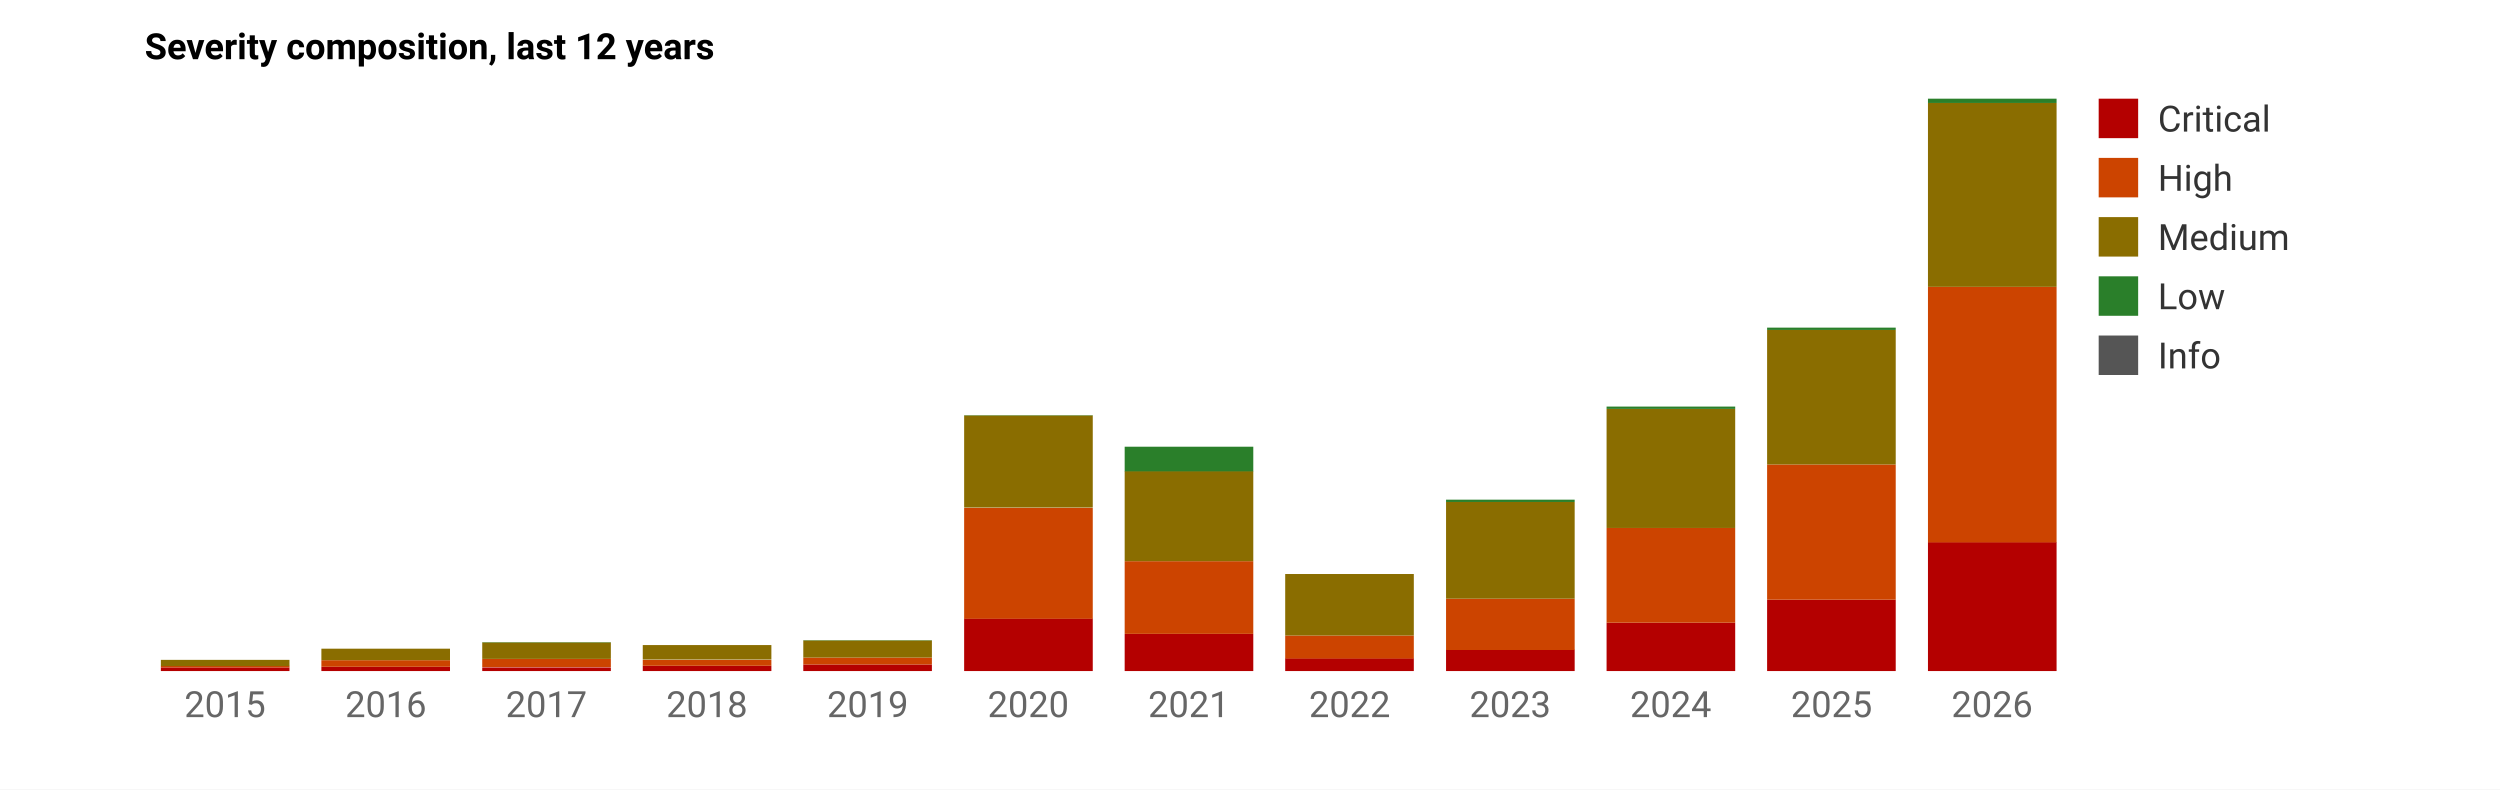
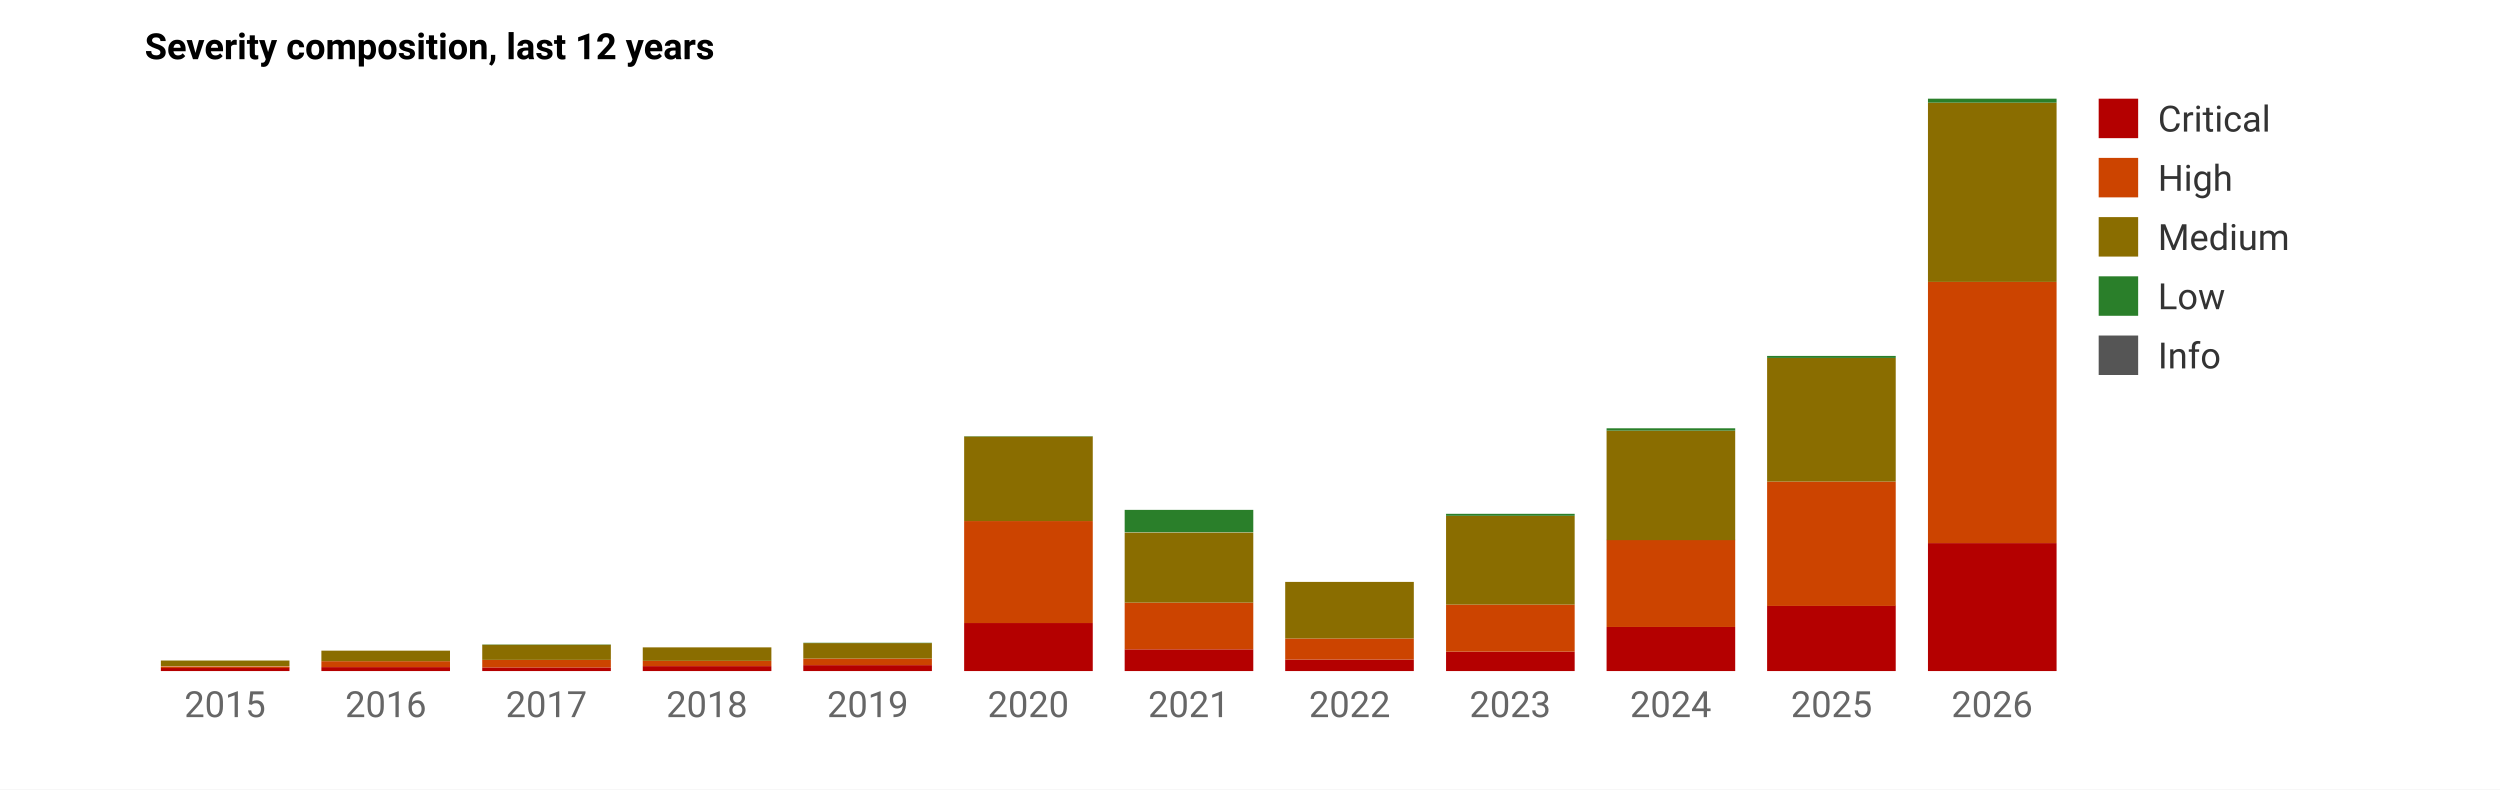
<svg xmlns="http://www.w3.org/2000/svg" viewBox="0 0 760 240" role="img" aria-label="Severity composition per year" font-family="system-ui,-apple-system,Segoe UI,Roboto,sans-serif" font-size="11">
  <rect x="0" y="0" width="100%" height="100%" fill="white" />
  <text x="44" y="18" font-weight="600">Severity composition, last 12 years</text>
-   <rect x="48.9" y="202.9" width="39.1" height="1.1" fill="#b40000" />
-   <rect x="48.9" y="202.4" width="39.1" height="0.5" fill="#cc4400" />
-   <rect x="48.9" y="200.6" width="39.1" height="1.9" fill="#8a6d00" />
+   <rect x="48.9" y="203.0" width="39.1" height="1.0" fill="#b40000" />
+   <rect x="48.9" y="202.6" width="39.1" height="0.5" fill="#cc4400" />
+   <rect x="48.9" y="200.8" width="39.1" height="1.7" fill="#8a6d00" />
  <text x="68.4" y="218" text-anchor="middle" fill="#666">2015</text>
-   <rect x="97.7" y="202.7" width="39.1" height="1.3" fill="#b40000" />
-   <rect x="97.7" y="200.7" width="39.1" height="2.0" fill="#cc4400" />
-   <rect x="97.7" y="197.2" width="39.1" height="3.5" fill="#8a6d00" />
+   <rect x="97.7" y="202.8" width="39.1" height="1.2" fill="#b40000" />
+   <rect x="97.7" y="201.0" width="39.1" height="1.8" fill="#cc4400" />
+   <rect x="97.7" y="197.8" width="39.1" height="3.2" fill="#8a6d00" />
  <text x="117.3" y="218" text-anchor="middle" fill="#666">2016</text>
  <rect x="146.6" y="202.9" width="39.1" height="1.1" fill="#b40000" />
-   <rect x="146.6" y="200.3" width="39.1" height="2.5" fill="#cc4400" />
-   <rect x="146.6" y="195.3" width="39.1" height="5.0" fill="#8a6d00" />
-   <rect x="146.6" y="195.2" width="39.1" height="0.1" fill="#2a7f2a" />
+   <rect x="146.6" y="200.6" width="39.1" height="2.3" fill="#cc4400" />
+   <rect x="146.6" y="196.0" width="39.1" height="4.6" fill="#8a6d00" />
+   <rect x="146.6" y="196.0" width="39.1" height="0.1" fill="#2a7f2a" />
  <text x="166.1" y="218" text-anchor="middle" fill="#666">2017</text>
-   <rect x="195.4" y="202.4" width="39.1" height="1.6" fill="#b40000" />
-   <rect x="195.4" y="200.6" width="39.1" height="1.8" fill="#cc4400" />
-   <rect x="195.4" y="196.1" width="39.1" height="4.4" fill="#8a6d00" />
+   <rect x="195.4" y="202.5" width="39.1" height="1.5" fill="#b40000" />
+   <rect x="195.4" y="200.9" width="39.1" height="1.6" fill="#cc4400" />
+   <rect x="195.4" y="196.8" width="39.1" height="4.1" fill="#8a6d00" />
  <text x="214.9" y="218" text-anchor="middle" fill="#666">2018</text>
-   <rect x="244.2" y="202.0" width="39.1" height="2.0" fill="#b40000" />
-   <rect x="244.2" y="199.9" width="39.1" height="2.1" fill="#cc4400" />
-   <rect x="244.2" y="194.7" width="39.1" height="5.2" fill="#8a6d00" />
-   <rect x="244.2" y="194.7" width="39.1" height="0.1" fill="#2a7f2a" />
+   <rect x="244.2" y="202.2" width="39.1" height="1.8" fill="#b40000" />
+   <rect x="244.2" y="200.2" width="39.1" height="2.0" fill="#cc4400" />
+   <rect x="244.2" y="195.5" width="39.1" height="4.7" fill="#8a6d00" />
+   <rect x="244.2" y="195.4" width="39.1" height="0.1" fill="#2a7f2a" />
  <text x="263.8" y="218" text-anchor="middle" fill="#666">2019</text>
-   <rect x="293.1" y="188.0" width="39.1" height="16.0" fill="#b40000" />
-   <rect x="293.1" y="154.4" width="39.1" height="33.7" fill="#cc4400" />
-   <rect x="293.1" y="126.3" width="39.1" height="28.0" fill="#8a6d00" />
-   <rect x="293.1" y="126.3" width="39.1" height="0.1" fill="#2a7f2a" />
+   <rect x="293.1" y="189.4" width="39.1" height="14.6" fill="#b40000" />
+   <rect x="293.1" y="158.4" width="39.1" height="31.0" fill="#cc4400" />
+   <rect x="293.1" y="132.7" width="39.1" height="25.7" fill="#8a6d00" />
+   <rect x="293.1" y="132.6" width="39.1" height="0.1" fill="#2a7f2a" />
  <text x="312.6" y="218" text-anchor="middle" fill="#666">2020</text>
-   <rect x="341.9" y="192.7" width="39.1" height="11.3" fill="#b40000" />
-   <rect x="341.9" y="170.6" width="39.1" height="22.1" fill="#cc4400" />
-   <rect x="341.9" y="143.2" width="39.1" height="27.4" fill="#8a6d00" />
-   <rect x="341.9" y="135.8" width="39.1" height="7.5" fill="#2a7f2a" />
+   <rect x="341.9" y="197.4" width="39.1" height="6.6" fill="#b40000" />
+   <rect x="341.9" y="183.2" width="39.1" height="14.2" fill="#cc4400" />
+   <rect x="341.9" y="161.9" width="39.1" height="21.3" fill="#8a6d00" />
+   <rect x="341.9" y="155.0" width="39.1" height="6.8" fill="#2a7f2a" />
  <text x="361.4" y="218" text-anchor="middle" fill="#666">2021</text>
-   <rect x="390.7" y="200.1" width="39.1" height="3.9" fill="#b40000" />
-   <rect x="390.7" y="193.2" width="39.1" height="7.0" fill="#cc4400" />
-   <rect x="390.7" y="174.5" width="39.1" height="18.7" fill="#8a6d00" />
+   <rect x="390.7" y="200.5" width="39.1" height="3.5" fill="#b40000" />
+   <rect x="390.7" y="194.1" width="39.1" height="6.4" fill="#cc4400" />
+   <rect x="390.7" y="176.9" width="39.1" height="17.2" fill="#8a6d00" />
  <text x="410.3" y="218" text-anchor="middle" fill="#666">2022</text>
-   <rect x="439.6" y="197.5" width="39.1" height="6.5" fill="#b40000" />
-   <rect x="439.6" y="182.0" width="39.1" height="15.6" fill="#cc4400" />
-   <rect x="439.6" y="152.6" width="39.1" height="29.4" fill="#8a6d00" />
-   <rect x="439.6" y="151.9" width="39.1" height="0.7" fill="#2a7f2a" />
+   <rect x="439.6" y="198.1" width="39.1" height="5.9" fill="#b40000" />
+   <rect x="439.6" y="183.8" width="39.1" height="14.3" fill="#cc4400" />
+   <rect x="439.6" y="156.8" width="39.1" height="27.0" fill="#8a6d00" />
+   <rect x="439.6" y="156.2" width="39.1" height="0.6" fill="#2a7f2a" />
  <text x="459.1" y="218" text-anchor="middle" fill="#666">2023</text>
-   <rect x="488.4" y="189.3" width="39.1" height="14.7" fill="#b40000" />
-   <rect x="488.4" y="160.5" width="39.1" height="28.8" fill="#cc4400" />
-   <rect x="488.4" y="124.3" width="39.1" height="36.2" fill="#8a6d00" />
-   <rect x="488.4" y="123.6" width="39.1" height="0.7" fill="#2a7f2a" />
+   <rect x="488.4" y="190.6" width="39.1" height="13.4" fill="#b40000" />
+   <rect x="488.4" y="164.1" width="39.1" height="26.5" fill="#cc4400" />
+   <rect x="488.4" y="130.9" width="39.1" height="33.3" fill="#8a6d00" />
+   <rect x="488.4" y="130.2" width="39.1" height="0.7" fill="#2a7f2a" />
  <text x="507.9" y="218" text-anchor="middle" fill="#666">2024</text>
-   <rect x="537.2" y="182.3" width="39.1" height="21.7" fill="#b40000" />
-   <rect x="537.2" y="141.2" width="39.1" height="41.1" fill="#cc4400" />
-   <rect x="537.2" y="100.3" width="39.1" height="40.9" fill="#8a6d00" />
-   <rect x="537.2" y="99.6" width="39.1" height="0.7" fill="#2a7f2a" />
+   <rect x="537.2" y="184.1" width="39.1" height="19.9" fill="#b40000" />
+   <rect x="537.2" y="146.4" width="39.1" height="37.8" fill="#cc4400" />
+   <rect x="537.2" y="108.8" width="39.1" height="37.6" fill="#8a6d00" />
+   <rect x="537.2" y="108.2" width="39.1" height="0.6" fill="#2a7f2a" />
  <text x="556.8" y="218" text-anchor="middle" fill="#666">2025</text>
-   <rect x="586.1" y="164.8" width="39.1" height="39.2" fill="#b40000" />
-   <rect x="586.1" y="87.2" width="39.1" height="77.7" fill="#cc4400" />
-   <rect x="586.1" y="31.3" width="39.1" height="55.9" fill="#8a6d00" />
-   <rect x="586.1" y="30.0" width="39.1" height="1.3" fill="#2a7f2a" />
+   <rect x="586.1" y="165.1" width="39.1" height="38.9" fill="#b40000" />
+   <rect x="586.1" y="85.7" width="39.1" height="79.4" fill="#cc4400" />
+   <rect x="586.1" y="31.2" width="39.1" height="54.5" fill="#8a6d00" />
+   <rect x="586.1" y="30.0" width="39.1" height="1.2" fill="#2a7f2a" />
  <text x="605.6" y="218" text-anchor="middle" fill="#666">2026</text>
  <rect x="638" y="30" width="12" height="12" fill="#b40000" />
  <text x="656" y="40" fill="#333">Critical</text>
  <rect x="638" y="48" width="12" height="12" fill="#cc4400" />
  <text x="656" y="58" fill="#333">High</text>
  <rect x="638" y="66" width="12" height="12" fill="#8a6d00" />
  <text x="656" y="76" fill="#333">Medium</text>
  <rect x="638" y="84" width="12" height="12" fill="#2a7f2a" />
  <text x="656" y="94" fill="#333">Low</text>
  <rect x="638" y="102" width="12" height="12" fill="#555555" />
  <text x="656" y="112" fill="#333">Info</text>
</svg>
